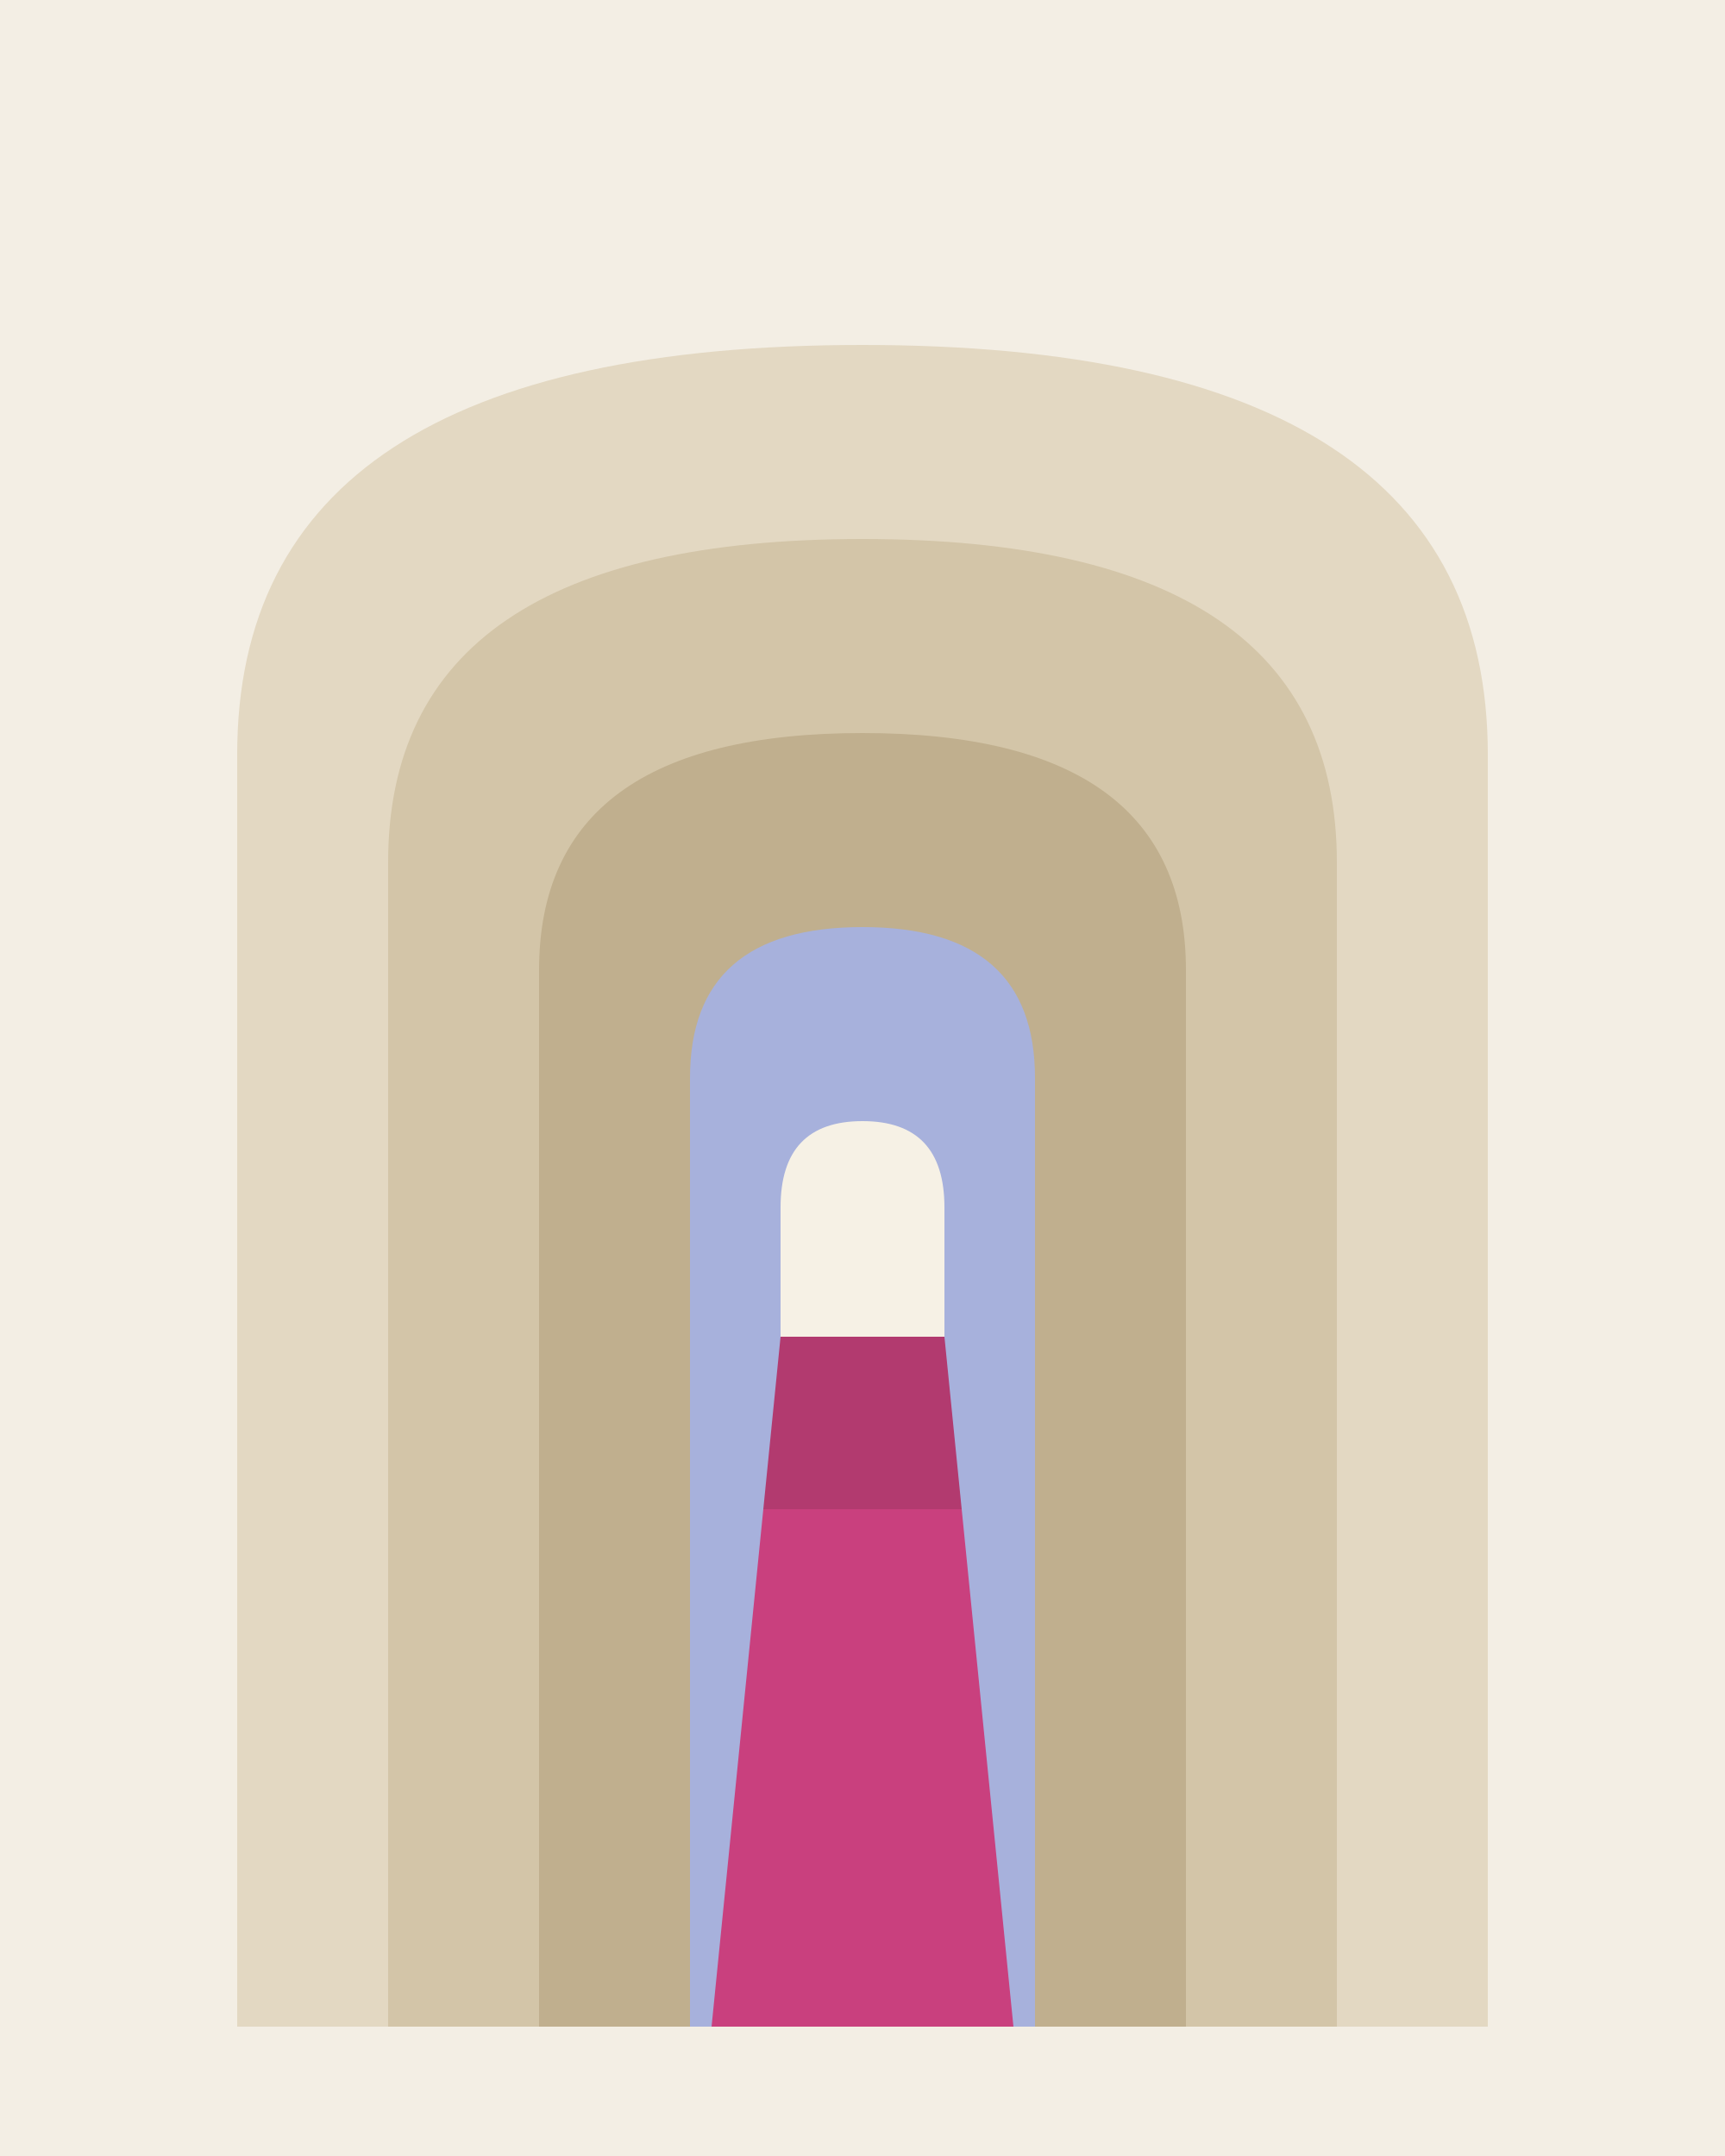
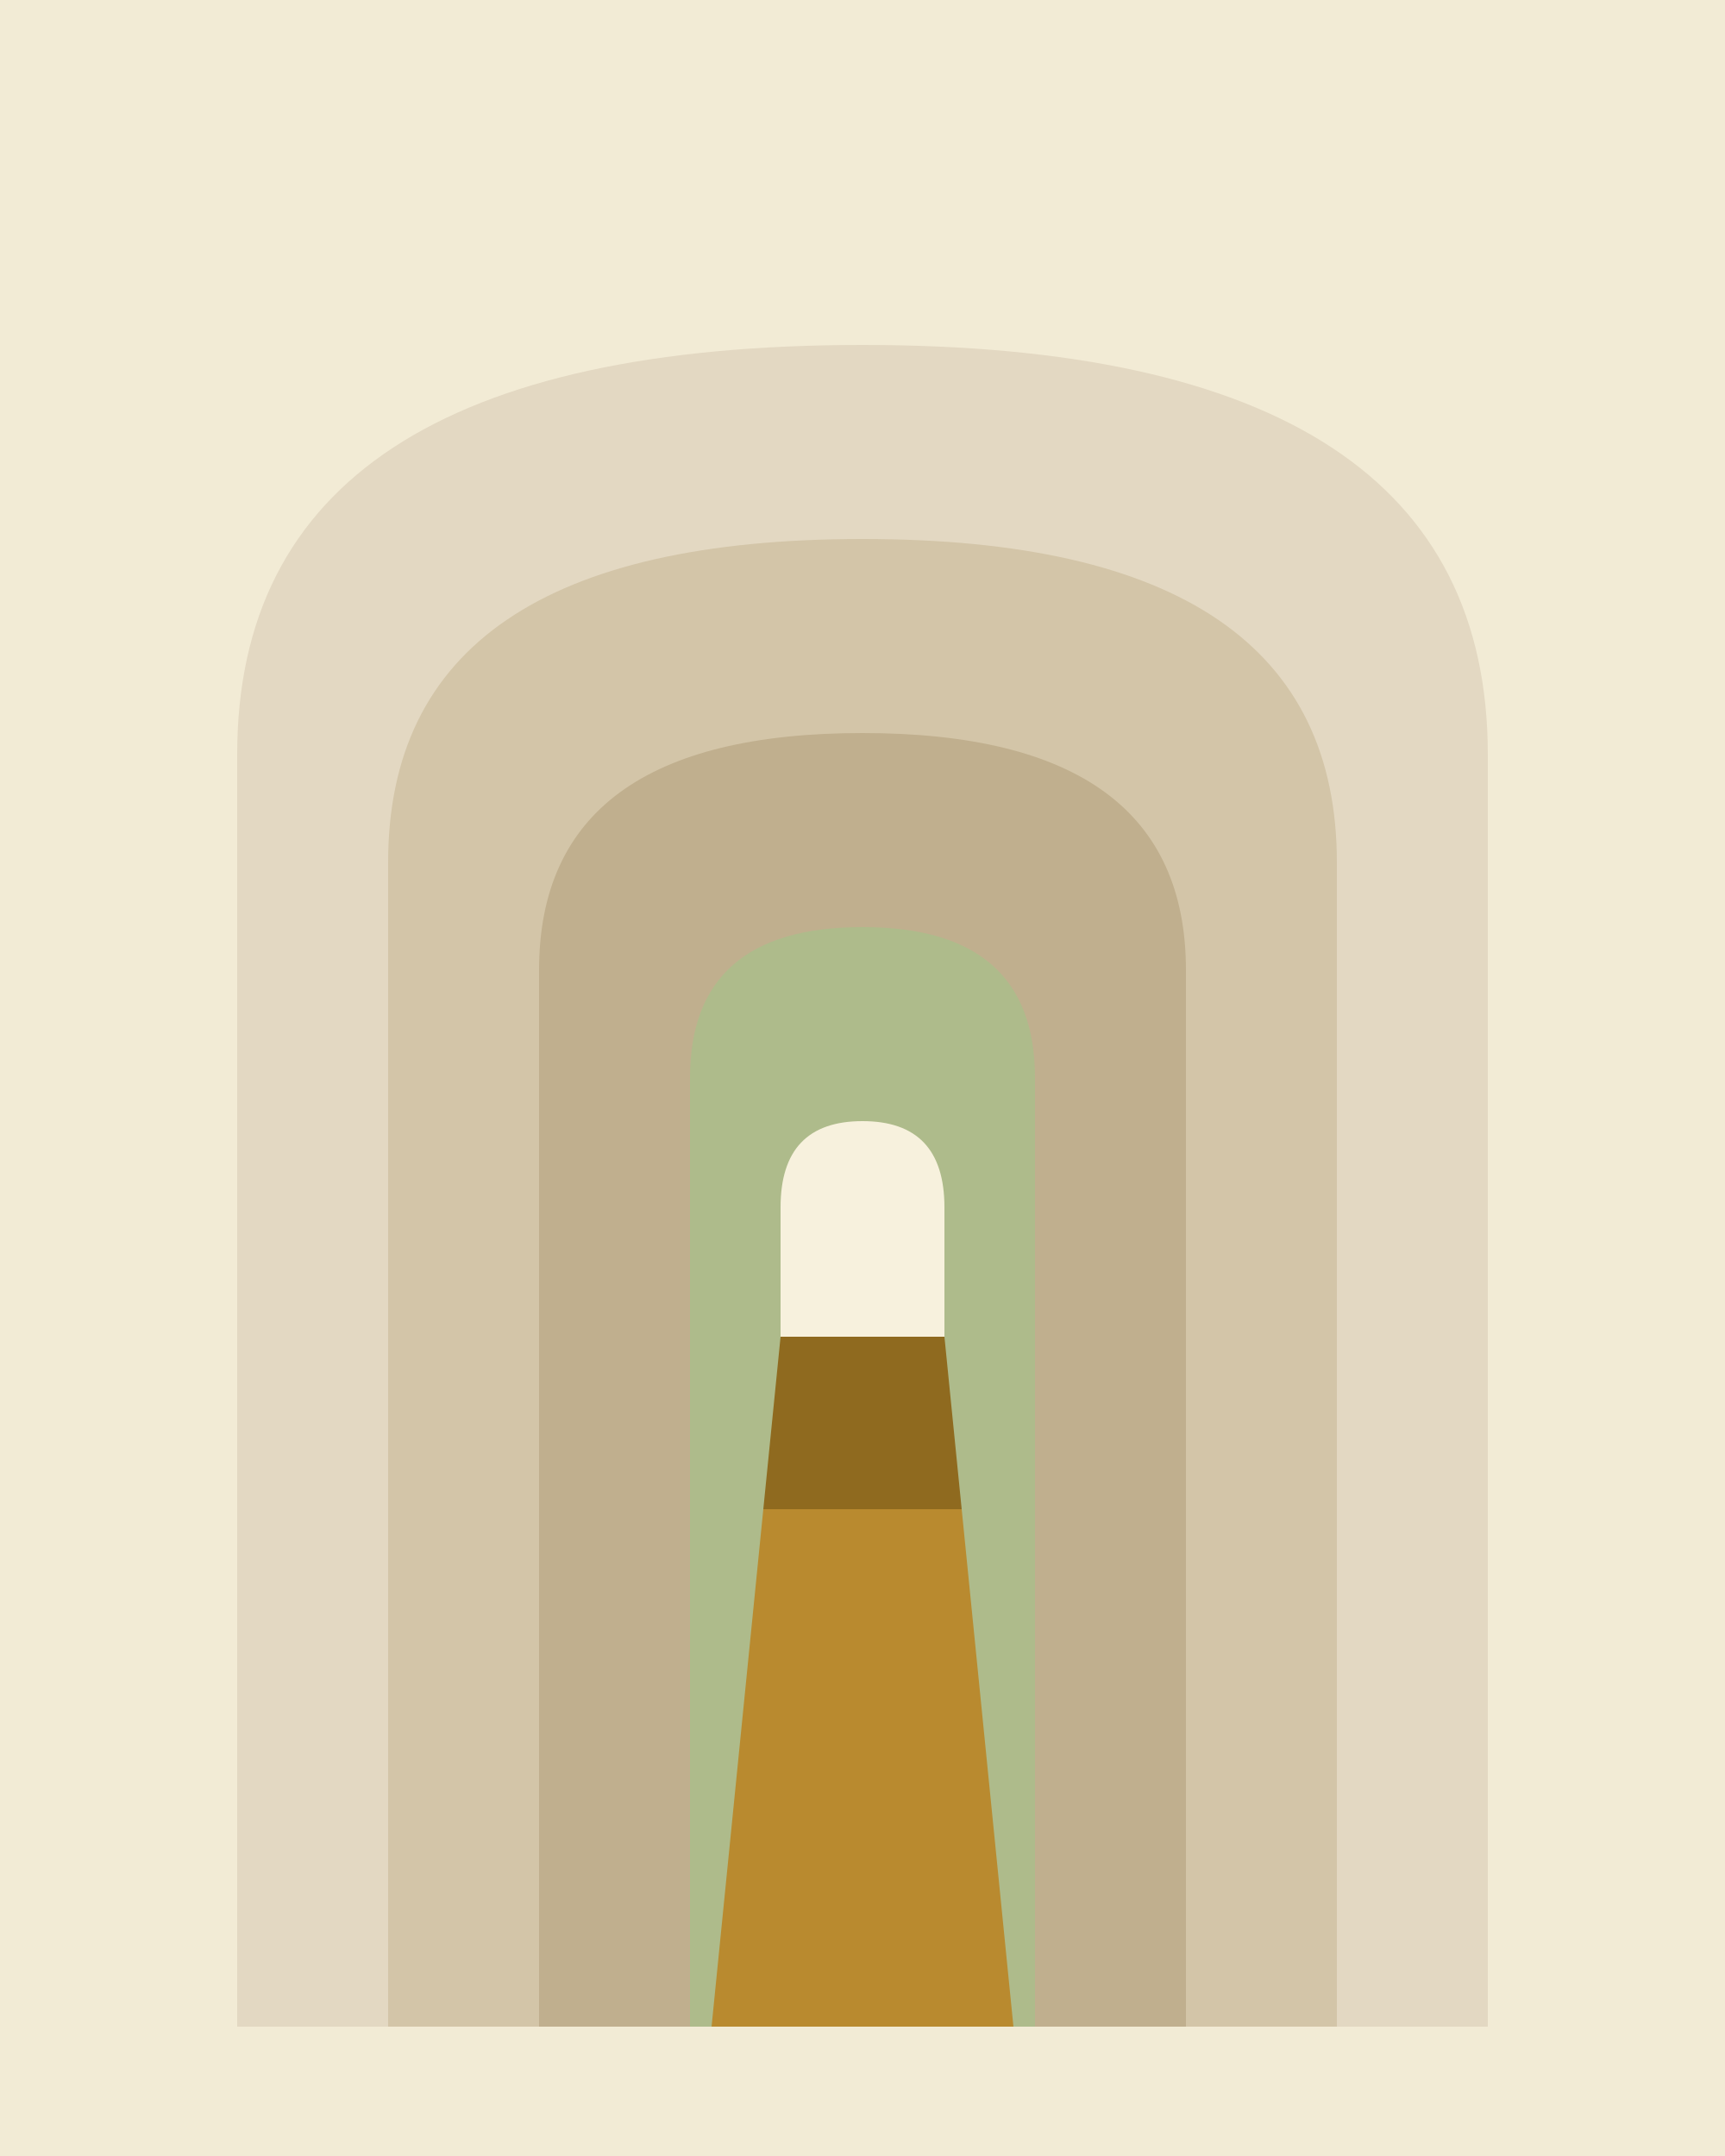
<svg xmlns="http://www.w3.org/2000/svg" viewBox="0 0 800 1000">
-   <rect width="800" height="1000" fill="#f3eee4" />
+   <rect width="800" height="1000" fill="#F2EBD5" />
  <path d="M110 940 L110 350 Q110 160 400 160 Q690 160 690 350 L690 940 Z" fill="#e3d8c2" />
  <path d="M180 940 L180 400 Q180 250 400 250 Q620 250 620 400 L620 940 Z" fill="#d3c5a8" />
  <path d="M250 940 L250 450 Q250 340 400 340 Q550 340 550 450 L550 940 Z" fill="#c0af8e" />
-   <path d="M320 940 L320 500 Q320 430 400 430 Q480 430 480 500 L480 940 Z" fill="#a7b1dc" />
-   <path d="M362 940 L362 560 Q362 520 400 520 Q438 520 438 560 L438 940 Z" fill="#f6f1e5" />
-   <path d="M330 940 L470 940 L446 700 L354 700 Z" fill="#c9407e" />
-   <path d="M354 700 L446 700 L438 620 L362 620 Z" fill="#b23a6f" />
+   <path d="M320 940 L320 500 Q320 430 400 430 Q480 430 480 500 L480 940 Z" fill="#AEBB8B" />
+   <path d="M362 940 L362 560 Q362 520 400 520 Q438 520 438 560 L438 940 Z" fill="#F7F1DD" />
+   <path d="M330 940 L470 940 L446 700 L354 700 Z" fill="#B98A2F" />
+   <path d="M354 700 L446 700 L438 620 L362 620 Z" fill="#8F6A1F" />
</svg>
